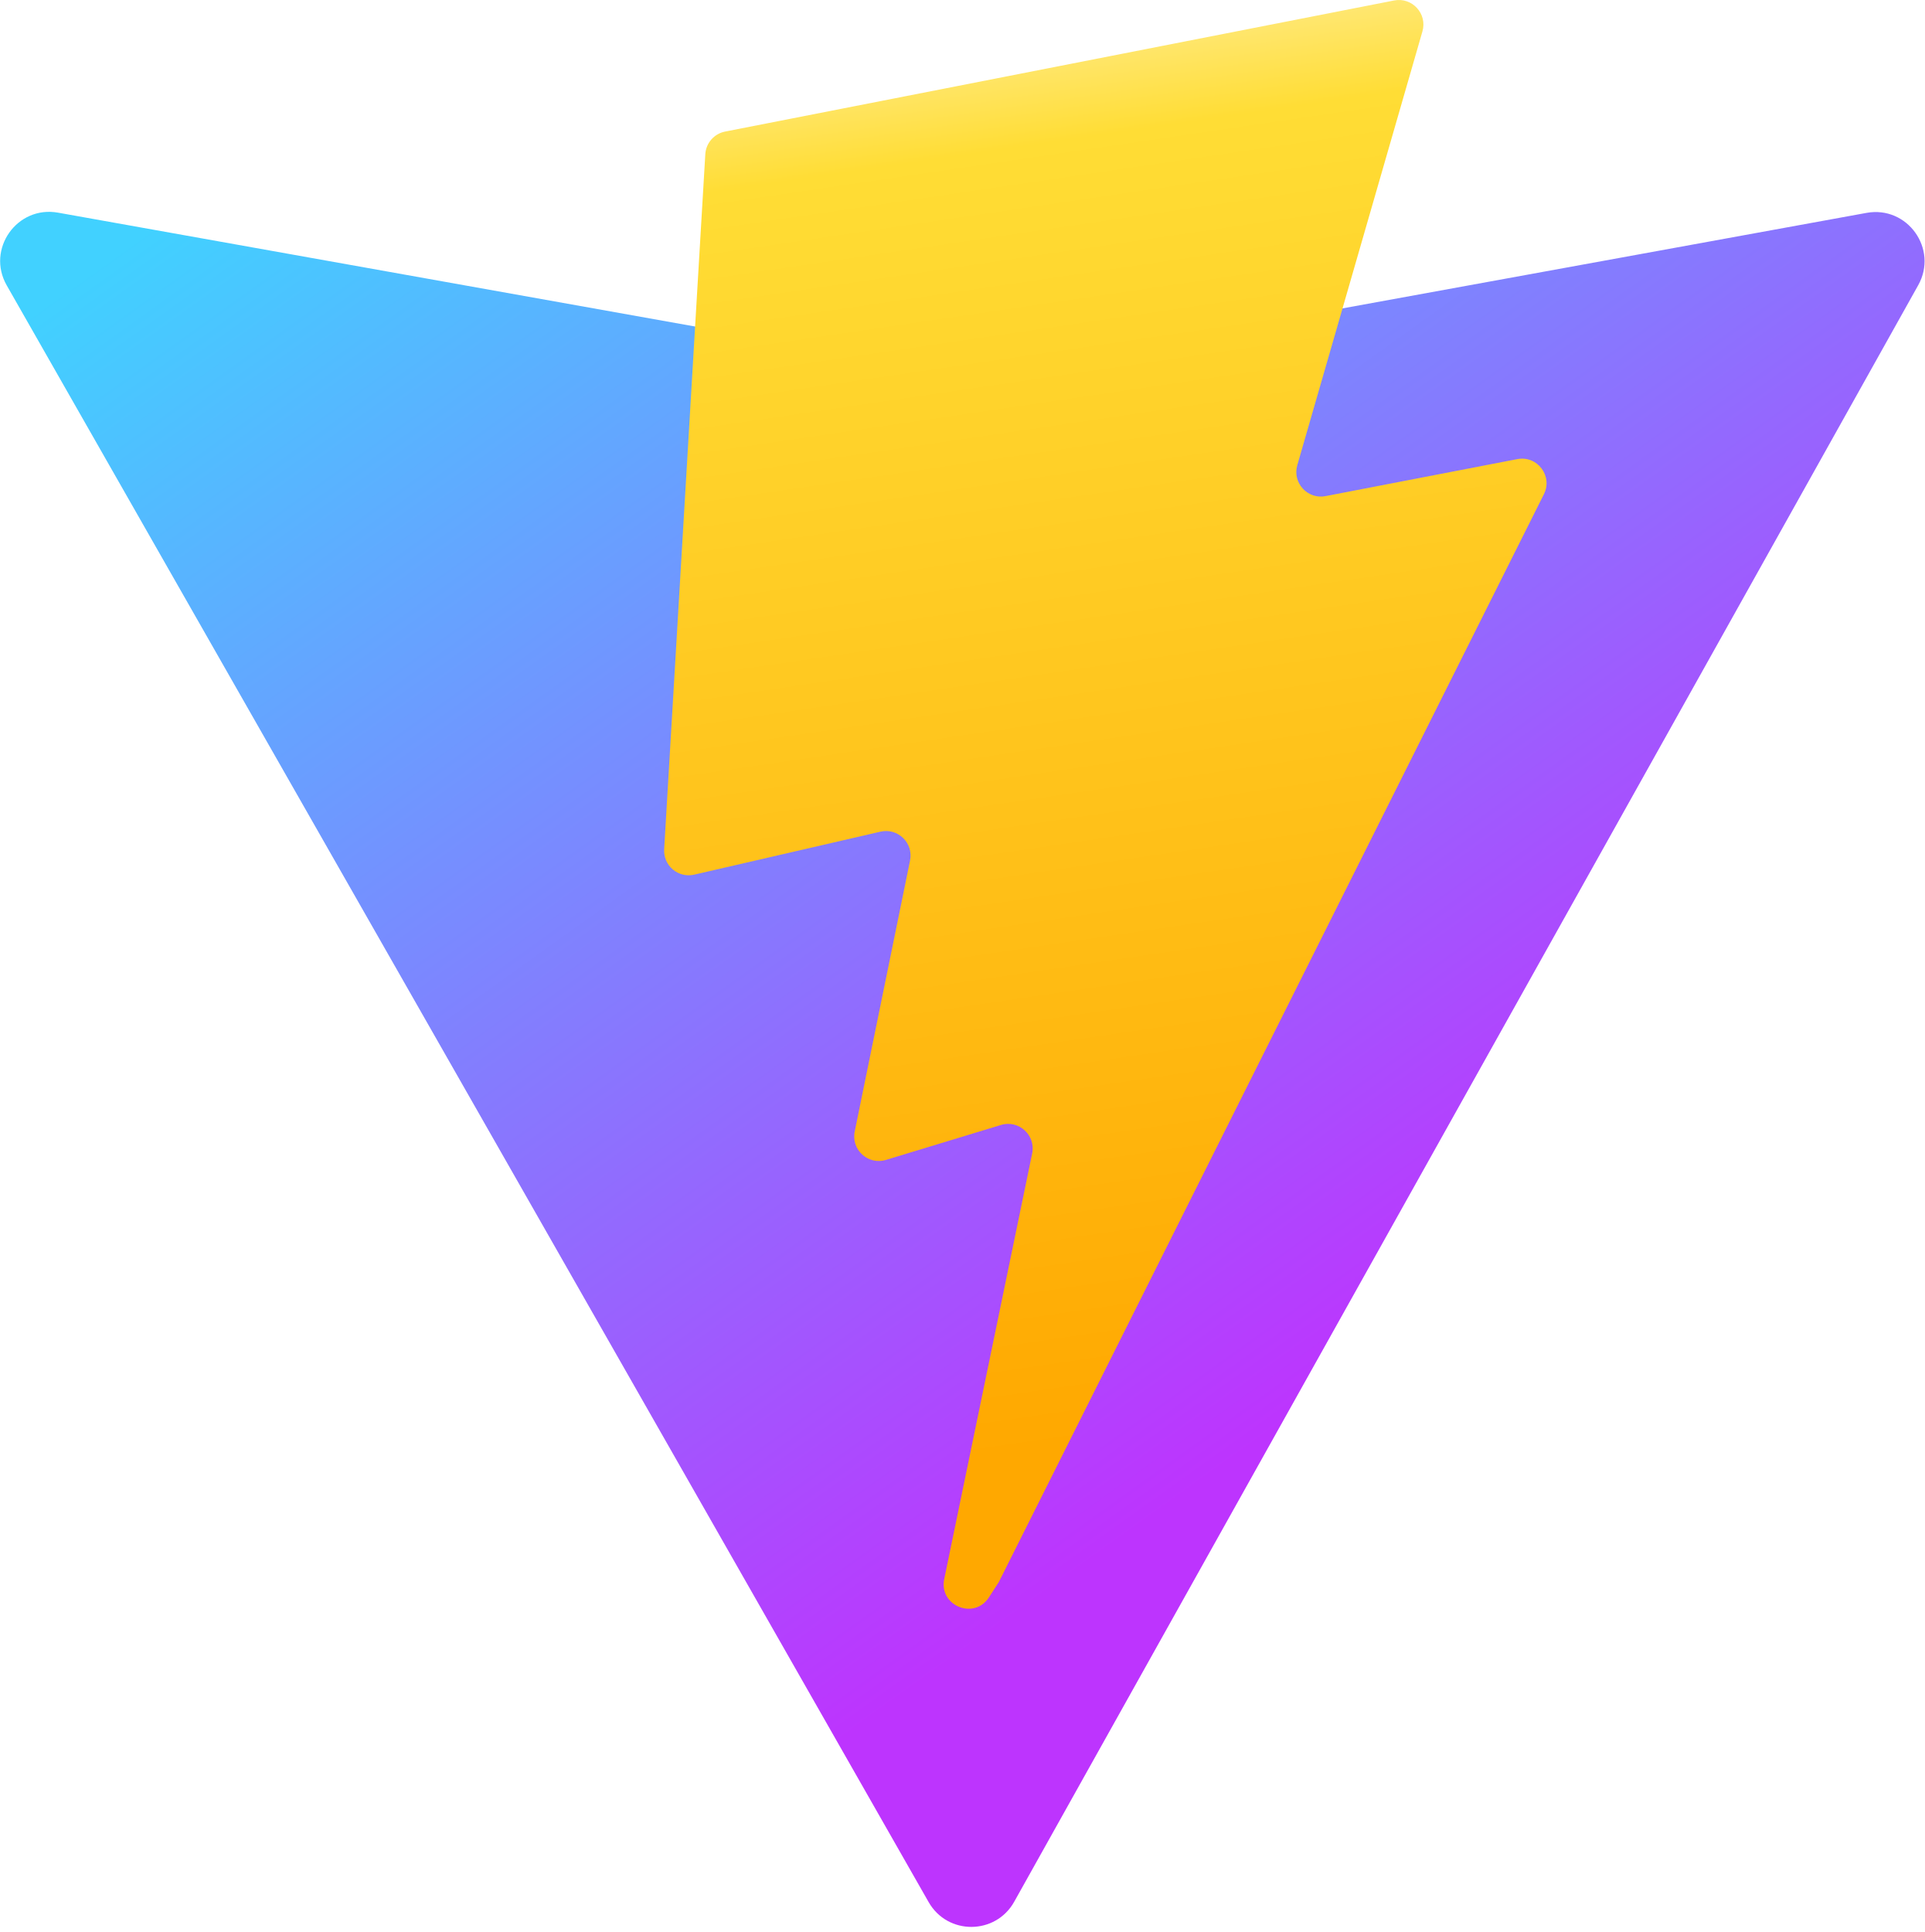
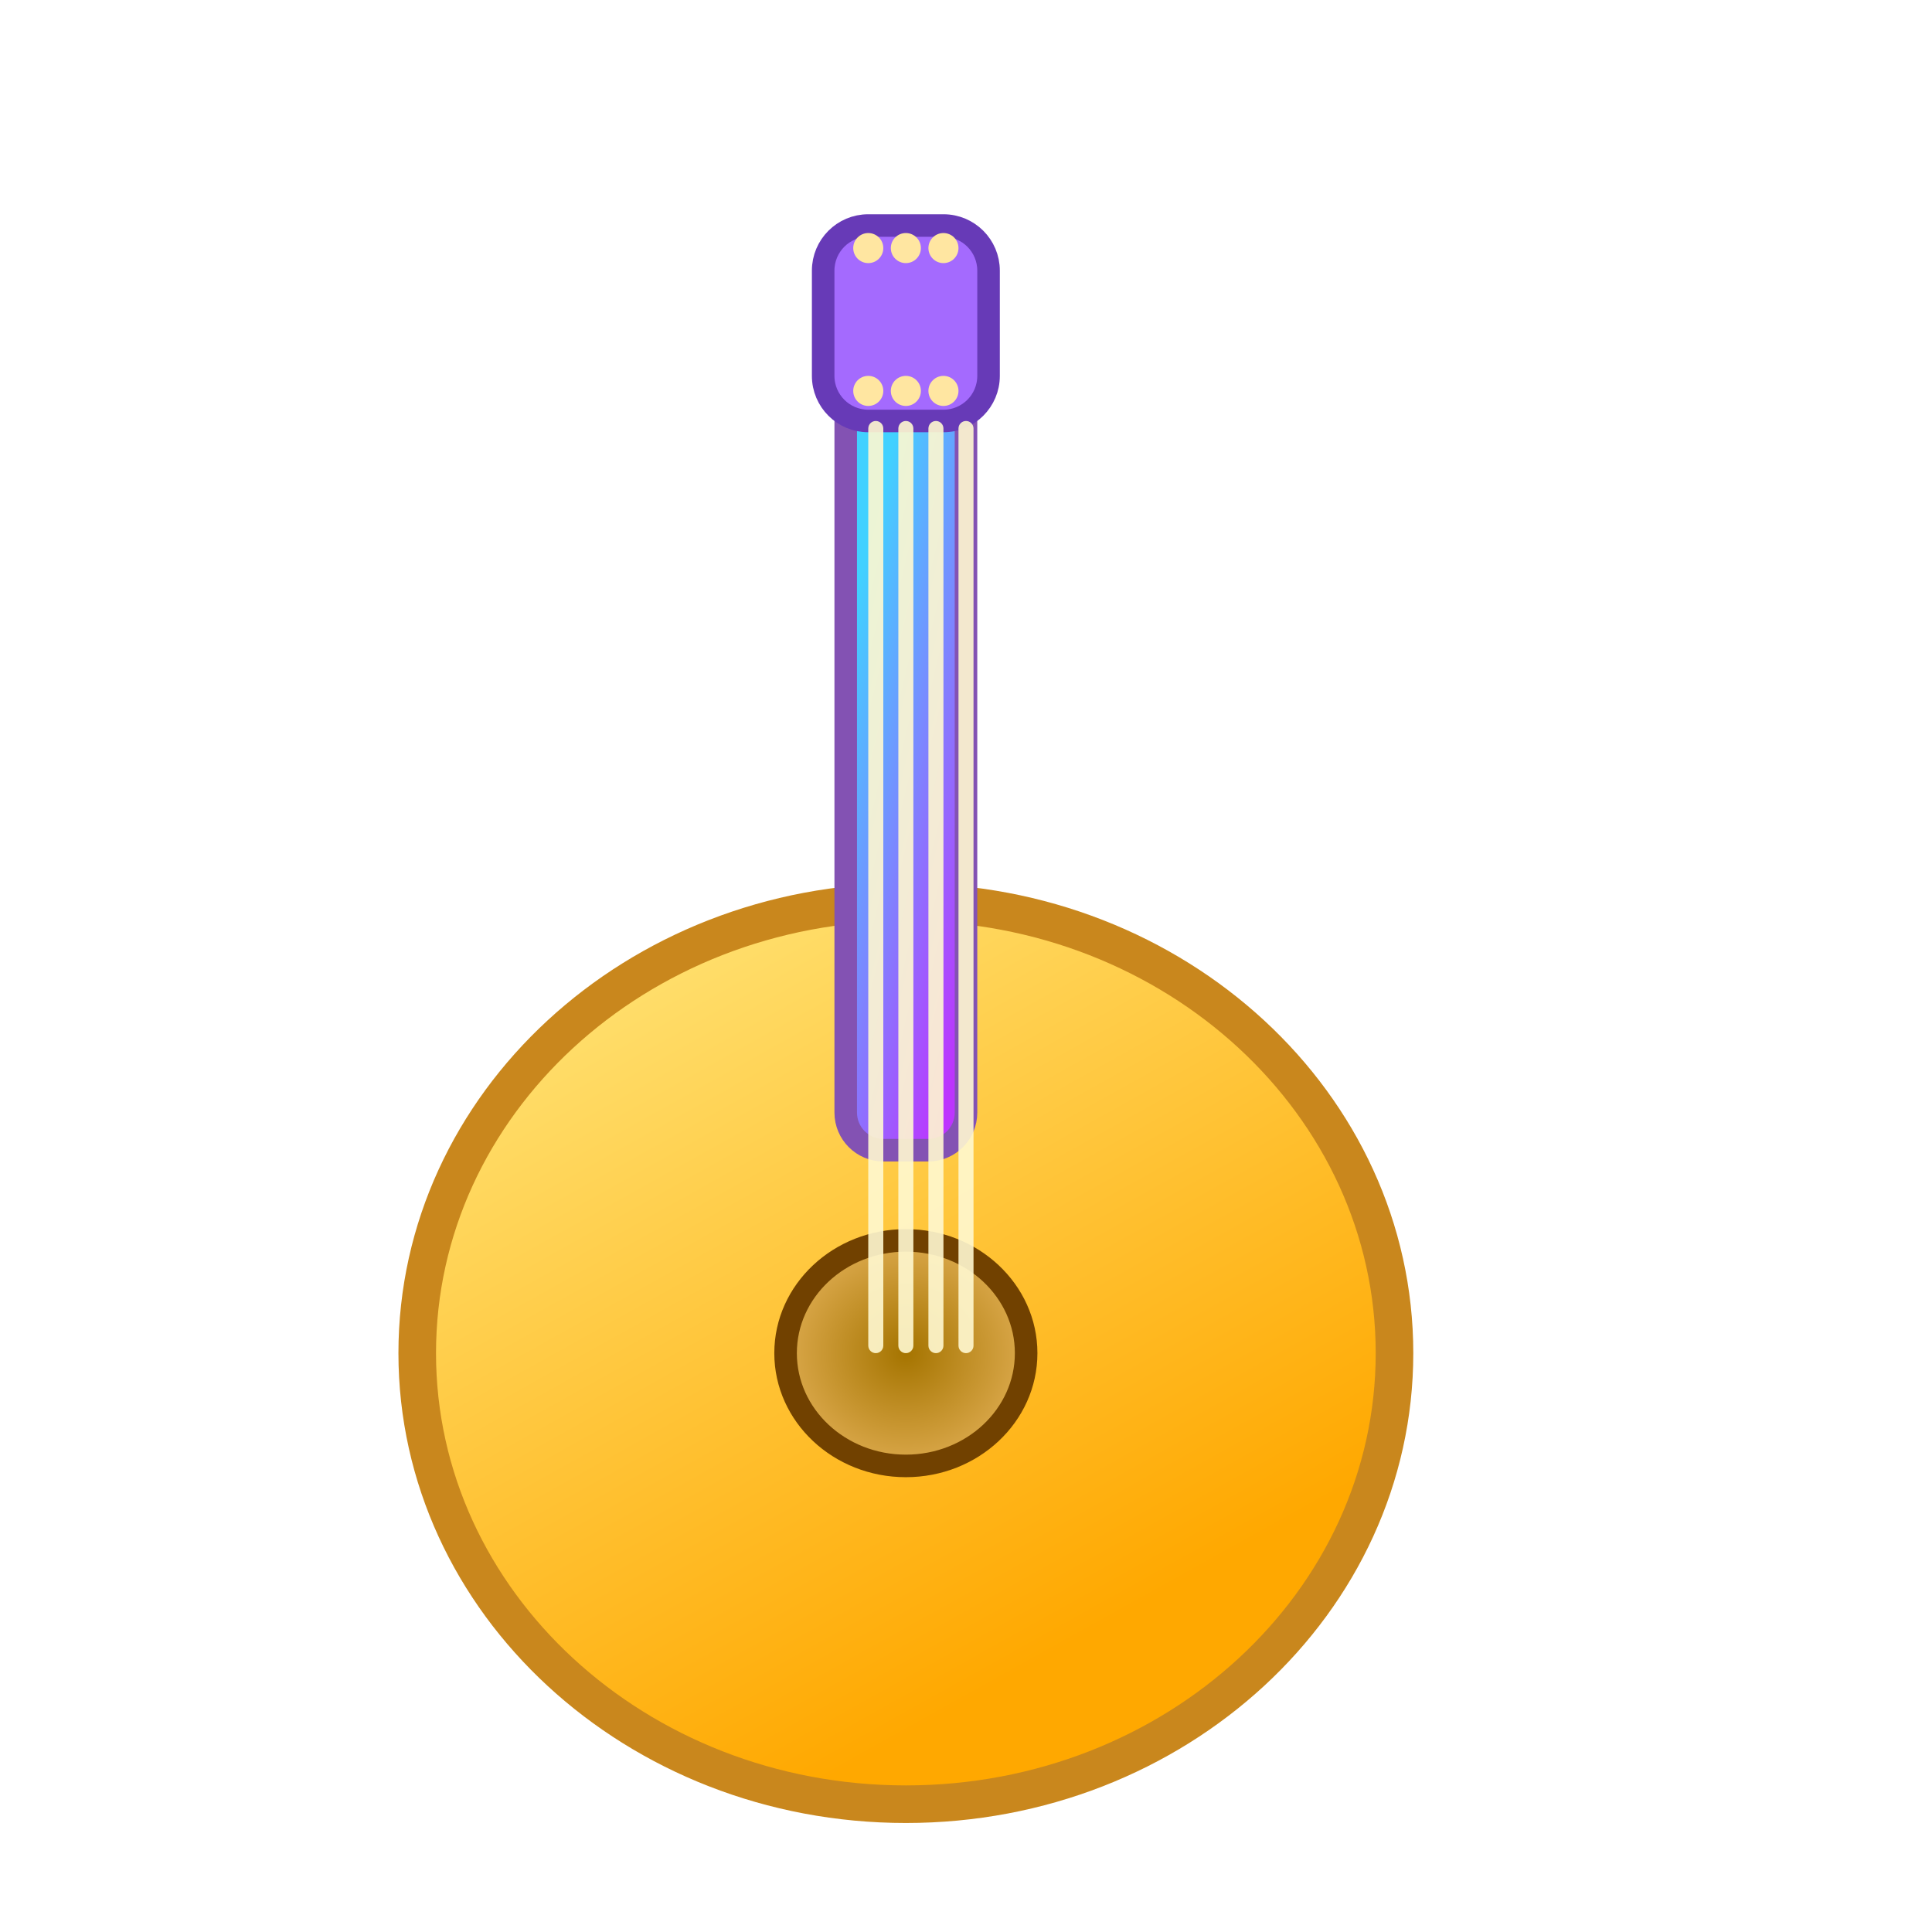
- <svg xmlns="http://www.w3.org/2000/svg" aria-hidden="true" role="img" class="iconify iconify--logos" width="31.88" height="32" preserveAspectRatio="xMidYMid meet" viewBox="0 0 256 257">
+ <svg xmlns="http://www.w3.org/2000/svg" width="32" height="32" viewBox="0 0 256 257" aria-hidden="true" role="img">
  <defs>
-     <linearGradient id="IconifyId1813088fe1fbc01fb466" x1="-.828%" x2="57.636%" y1="7.652%" y2="78.411%">
+     <linearGradient id="guitarBody" x1="0%" y1="0%" x2="60%" y2="100%">
+       <stop offset="0%" stop-color="#FFEA83" />
+       <stop offset="90%" stop-color="#FFA800" />
+     </linearGradient>
+     <linearGradient id="guitarNeck" x1="40%" y1="10%" x2="90%" y2="90%">
      <stop offset="0%" stop-color="#41D1FF" />
      <stop offset="100%" stop-color="#BD34FE" />
    </linearGradient>
-     <linearGradient id="IconifyId1813088fe1fbc01fb467" x1="43.376%" x2="50.316%" y1="2.242%" y2="89.03%">
-       <stop offset="0%" stop-color="#FFEA83" />
-       <stop offset="8.333%" stop-color="#FFDD35" />
-       <stop offset="100%" stop-color="#FFA800" />
-     </linearGradient>
+     <radialGradient id="guitarHole" cx="50%" cy="50%" r="60%">
+       <stop offset="0%" stop-color="#a57400" />
+       <stop offset="100%" stop-color="#e5b259" />
+     </radialGradient>
  </defs>
-   <path fill="url(#IconifyId1813088fe1fbc01fb466)" d="M255.153 37.938L134.897 252.976c-2.483 4.44-8.862 4.466-11.382.048L.875 37.958c-2.746-4.814 1.371-10.646 6.827-9.67l120.385 21.517a6.537 6.537 0 0 0 2.322-.004l117.867-21.483c5.438-.991 9.574 4.796 6.877 9.62Z" />
-   <path fill="url(#IconifyId1813088fe1fbc01fb467)" d="M185.432.063L96.44 17.501a3.268 3.268 0 0 0-2.634 3.014l-5.474 92.456a3.268 3.268 0 0 0 3.997 3.378l24.777-5.718c2.318-.535 4.413 1.507 3.936 3.838l-7.361 36.047c-.495 2.426 1.782 4.5 4.151 3.78l15.304-4.649c2.372-.72 4.652 1.36 4.15 3.788l-11.698 56.621c-.732 3.542 3.979 5.473 5.943 2.437l1.313-2.028l72.516-144.72c1.215-2.423-.88-5.186-3.54-4.672l-25.505 4.922c-2.396.462-4.435-1.77-3.759-4.114l16.646-57.705c.677-2.35-1.37-4.583-3.769-4.113Z" />
+   <ellipse cx="120" cy="180" rx="65" ry="60" fill="url(#guitarBody)" stroke="#c9871d" stroke-width="5" />
+   <ellipse cx="120" cy="180" rx="16" ry="15" fill="url(#guitarHole)" stroke="#714100" stroke-width="3" />
+   <rect x="112" y="48" width="16" height="105" rx="5" fill="url(#guitarNeck)" stroke="#8352b3" stroke-width="3" />
+   <rect x="109" y="30" width="22" height="26" rx="6" fill="#a46afe" stroke="#673ab7" stroke-width="3" />
+   <circle cx="115" cy="33" r="2" fill="#FFE6A1" />
+   <circle cx="125" cy="33" r="2" fill="#FFE6A1" />
+   <circle cx="120" cy="33" r="2" fill="#FFE6A1" />
+   <circle cx="115" cy="52" r="2" fill="#FFE6A1" />
+   <circle cx="125" cy="52" r="2" fill="#FFE6A1" />
+   <circle cx="120" cy="52" r="2" fill="#FFE6A1" />
+   <rect x="115" y="56" width="2" height="124" rx="1" fill="#fff8d0" opacity="0.9" />
+   <rect x="119" y="56" width="2" height="124" rx="1" fill="#fff8d0" opacity="0.9" />
+   <rect x="123" y="56" width="2" height="124" rx="1" fill="#fff8d0" opacity="0.9" />
+   <rect x="127" y="56" width="2" height="124" rx="1" fill="#fff8d0" opacity="0.9" />
</svg>
